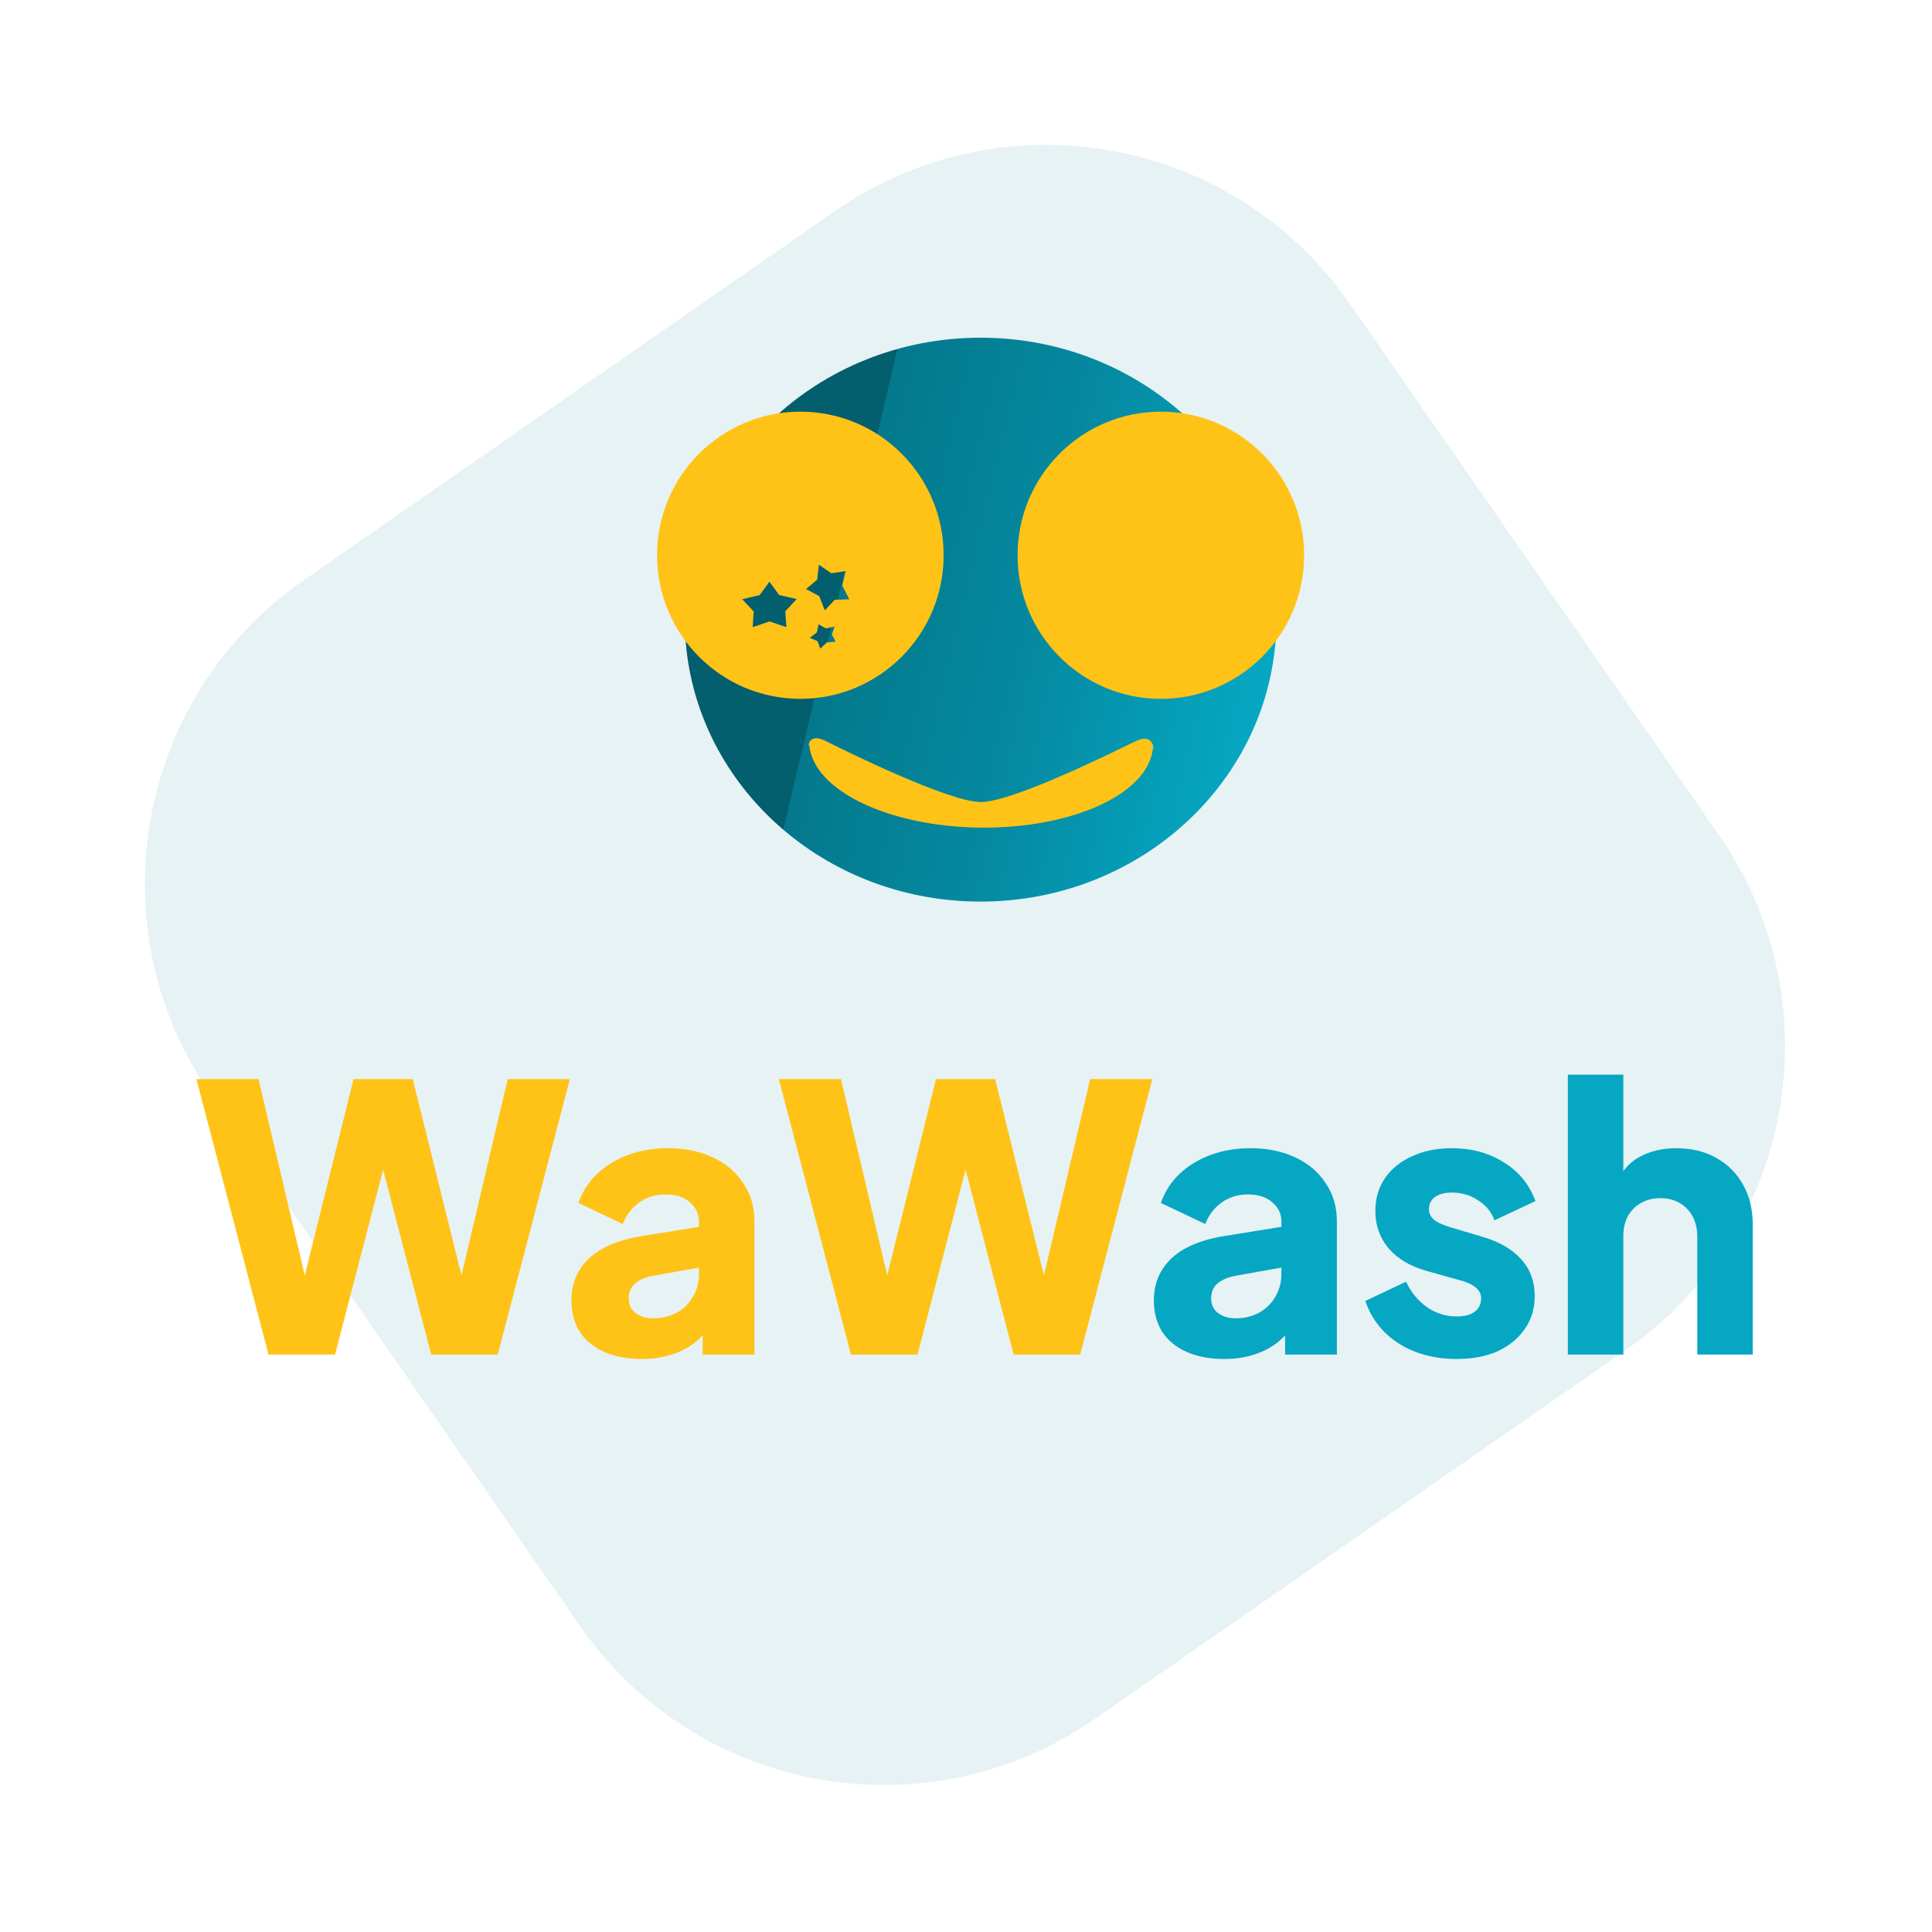
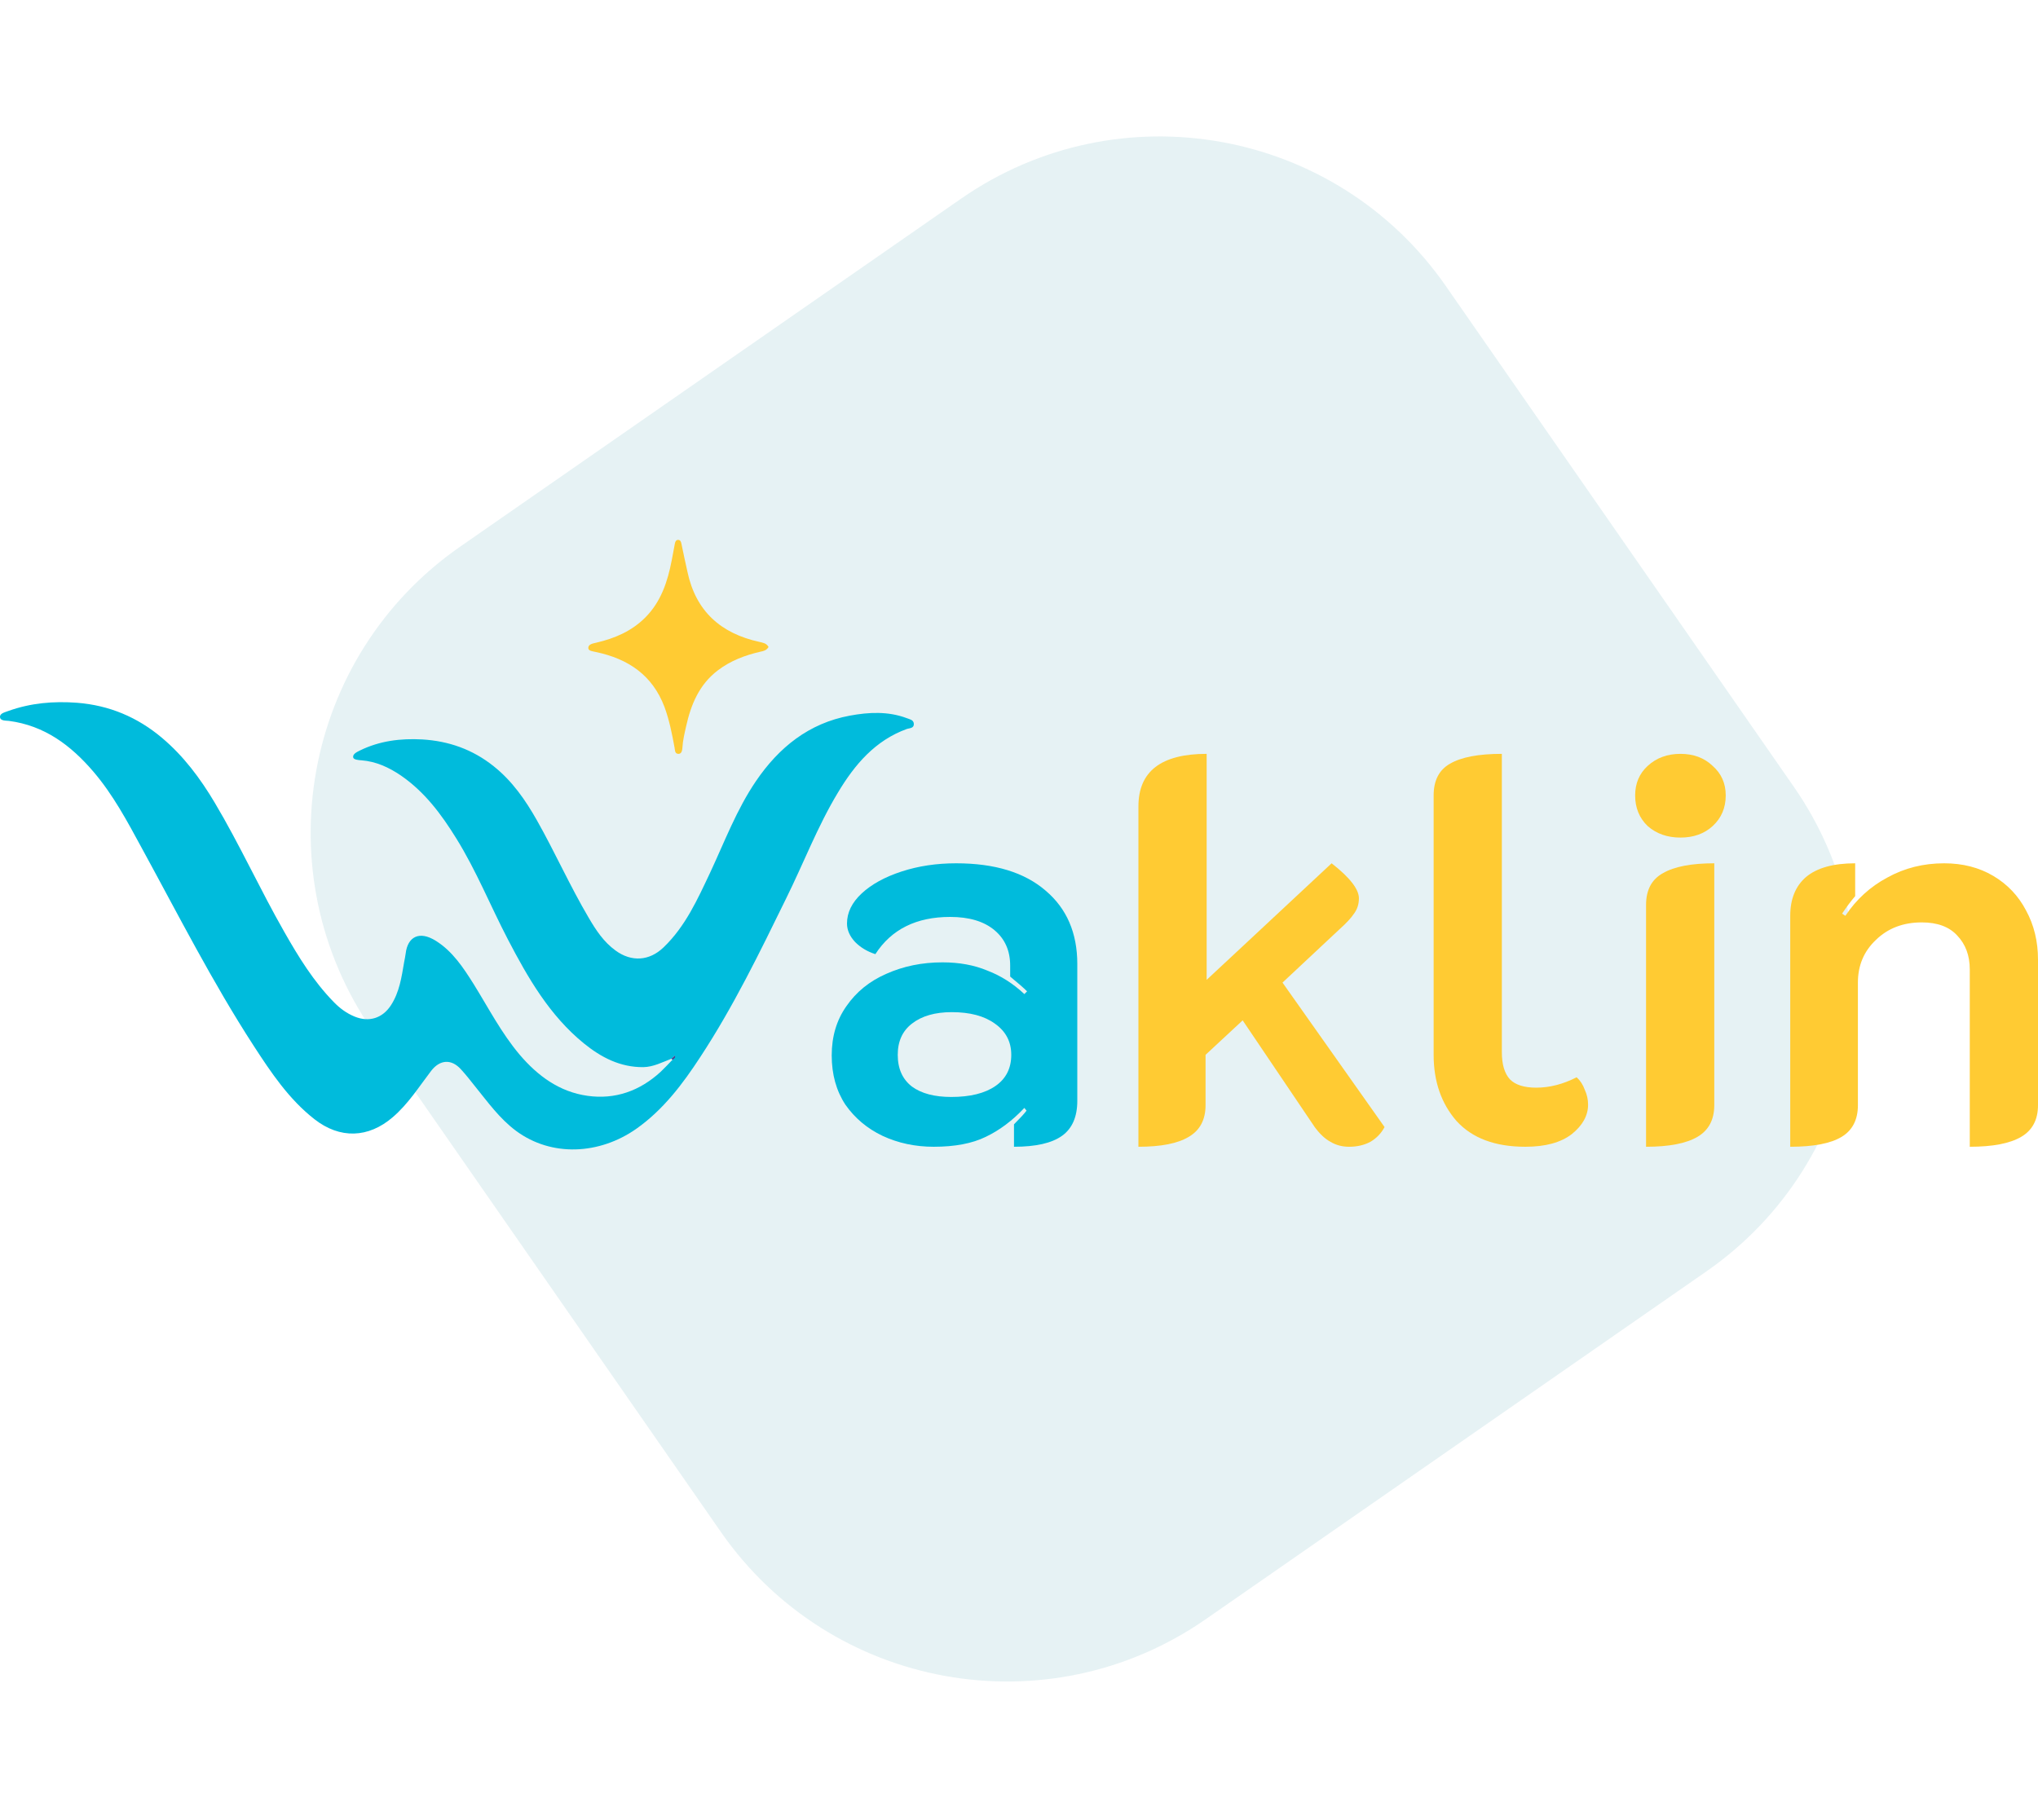
- <svg xmlns="http://www.w3.org/2000/svg" width="209" height="209" viewBox="0 0 209 209" fill="none">
-   <rect x="123.184" width="150" height="150" rx="40" transform="rotate(55.2073 123.184 0)" fill="#04788C" fill-opacity="0.1" />
-   <path d="M138.08 67.032C138.08 83.877 123.753 97.532 106.08 97.532C88.406 97.532 74.08 83.877 74.08 67.032C74.08 50.187 88.406 36.532 106.08 36.532C123.753 36.532 138.08 50.187 138.08 67.032Z" fill="url(#paint0_linear_192_198)" />
-   <path fill-rule="evenodd" clip-rule="evenodd" d="M86.58 44.532C95.141 44.532 102.08 51.487 102.08 60.066C102.08 68.645 95.141 75.6 86.58 75.6C78.019 75.6 71.08 68.645 71.08 60.066C71.08 51.487 78.019 44.532 86.58 44.532ZM88.368 68.414L87.596 69.004L88.435 69.357L88.739 70.166L89.44 69.504L90.399 69.413L89.993 68.651L90.282 67.786L89.331 67.977L88.55 67.533L88.368 68.414ZM82.179 64.378L80.289 64.819L81.531 66.141L81.424 67.851L83.245 67.224L85.069 67.841L84.951 66.13L86.186 64.801L84.293 64.371L83.232 62.933L82.179 64.378ZM88.397 62.714L87.192 63.723L88.623 64.486L89.224 66.035L90.304 64.883L91.88 64.83L91.116 63.356L91.489 61.775L89.937 62.015L88.592 61.09L88.397 62.714Z" fill="#FFC317" />
-   <path d="M141.08 60.066C141.08 68.645 134.14 75.6 125.579 75.6C117.018 75.6 110.079 68.645 110.079 60.066C110.079 51.487 117.018 44.532 125.579 44.532C134.14 44.532 141.08 51.487 141.08 60.066Z" fill="#FFC317" />
-   <path d="M87.532 80.175C87.506 82.601 89.44 84.95 92.909 86.704C96.378 88.459 101.098 89.475 106.031 89.53C110.964 89.584 115.705 88.673 119.212 86.996C122.719 85.318 124.705 83.013 124.731 80.587C124.713 82.279 125.316 79.005 122.871 80.175C120.425 81.345 109.502 86.799 106.062 86.761C102.622 86.723 91.773 81.398 89.354 80.175C86.934 78.952 87.514 81.867 87.532 80.175Z" fill="#FFC317" />
-   <path d="M29.046 146.532L21.246 116.732H27.966L33.846 141.692H32.046L38.246 116.732H44.646L50.846 141.692H49.046L54.926 116.732H61.646L53.846 146.532H46.646L40.406 122.532H42.486L36.246 146.532H29.046ZM69.454 147.012C67.88 147.012 66.52 146.759 65.374 146.252C64.227 145.745 63.347 145.025 62.734 144.092C62.12 143.132 61.814 141.999 61.814 140.692C61.814 139.465 62.094 138.385 62.654 137.452C63.214 136.492 64.067 135.692 65.214 135.052C66.387 134.412 67.84 133.959 69.574 133.692L76.254 132.612V137.012L70.654 138.012C69.8 138.172 69.147 138.452 68.694 138.852C68.24 139.225 68.014 139.772 68.014 140.492C68.014 141.159 68.267 141.679 68.774 142.052C69.28 142.425 69.907 142.612 70.654 142.612C71.64 142.612 72.507 142.399 73.254 141.972C74 141.545 74.574 140.972 74.974 140.252C75.4 139.505 75.614 138.692 75.614 137.812V132.132C75.614 131.305 75.28 130.612 74.614 130.052C73.974 129.492 73.094 129.212 71.974 129.212C70.907 129.212 69.96 129.505 69.134 130.092C68.334 130.679 67.747 131.452 67.374 132.412L62.574 130.132C63 128.905 63.68 127.852 64.614 126.972C65.547 126.092 66.667 125.412 67.974 124.932C69.28 124.452 70.707 124.212 72.254 124.212C74.094 124.212 75.72 124.545 77.134 125.212C78.547 125.879 79.64 126.812 80.414 128.012C81.214 129.185 81.614 130.559 81.614 132.132V146.532H76.014V143.012L77.374 142.772C76.734 143.732 76.027 144.532 75.254 145.172C74.48 145.785 73.614 146.239 72.654 146.532C71.694 146.852 70.627 147.012 69.454 147.012ZM92.054 146.532L84.254 116.732H90.974L96.854 141.692H95.054L101.254 116.732H107.654L113.854 141.692H112.054L117.934 116.732H124.654L116.854 146.532H109.654L103.414 122.532H105.494L99.254 146.532H92.054Z" fill="#FFC317" />
-   <path d="M132.461 147.012C130.888 147.012 129.528 146.759 128.381 146.252C127.235 145.745 126.355 145.025 125.741 144.092C125.128 143.132 124.821 141.999 124.821 140.692C124.821 139.465 125.101 138.385 125.661 137.452C126.221 136.492 127.075 135.692 128.221 135.052C129.395 134.412 130.848 133.959 132.581 133.692L139.261 132.612V137.012L133.661 138.012C132.808 138.172 132.155 138.452 131.701 138.852C131.248 139.225 131.021 139.772 131.021 140.492C131.021 141.159 131.275 141.679 131.781 142.052C132.288 142.425 132.915 142.612 133.661 142.612C134.648 142.612 135.515 142.399 136.261 141.972C137.008 141.545 137.581 140.972 137.981 140.252C138.408 139.505 138.621 138.692 138.621 137.812V132.132C138.621 131.305 138.288 130.612 137.621 130.052C136.981 129.492 136.101 129.212 134.981 129.212C133.915 129.212 132.968 129.505 132.141 130.092C131.341 130.679 130.755 131.452 130.381 132.412L125.581 130.132C126.008 128.905 126.688 127.852 127.621 126.972C128.555 126.092 129.675 125.412 130.981 124.932C132.288 124.452 133.715 124.212 135.261 124.212C137.101 124.212 138.728 124.545 140.141 125.212C141.555 125.879 142.648 126.812 143.421 128.012C144.221 129.185 144.621 130.559 144.621 132.132V146.532H139.021V143.012L140.381 142.772C139.741 143.732 139.035 144.532 138.261 145.172C137.488 145.785 136.621 146.239 135.661 146.532C134.701 146.852 133.635 147.012 132.461 147.012ZM157.582 147.012C155.182 147.012 153.088 146.452 151.302 145.332C149.542 144.185 148.342 142.652 147.702 140.732L152.102 138.652C152.662 139.825 153.422 140.745 154.382 141.412C155.342 142.079 156.408 142.412 157.582 142.412C158.435 142.412 159.088 142.239 159.542 141.892C159.995 141.545 160.222 141.065 160.222 140.452C160.222 140.132 160.142 139.865 159.982 139.652C159.822 139.412 159.582 139.199 159.262 139.012C158.942 138.825 158.542 138.665 158.062 138.532L154.342 137.492C152.555 136.985 151.182 136.172 150.222 135.052C149.262 133.905 148.782 132.559 148.782 131.012C148.782 129.652 149.128 128.465 149.822 127.452C150.515 126.439 151.488 125.652 152.742 125.092C153.995 124.505 155.435 124.212 157.062 124.212C159.195 124.212 161.062 124.719 162.662 125.732C164.288 126.719 165.435 128.119 166.102 129.932L161.662 132.012C161.342 131.105 160.755 130.385 159.902 129.852C159.075 129.292 158.128 129.012 157.062 129.012C156.288 129.012 155.675 129.172 155.222 129.492C154.795 129.812 154.582 130.252 154.582 130.812C154.582 131.105 154.662 131.372 154.822 131.612C154.982 131.852 155.235 132.065 155.582 132.252C155.955 132.439 156.408 132.612 156.942 132.772L160.422 133.812C162.235 134.345 163.622 135.159 164.582 136.252C165.542 137.319 166.022 138.639 166.022 140.212C166.022 141.572 165.662 142.759 164.942 143.772C164.248 144.785 163.275 145.585 162.022 146.172C160.768 146.732 159.288 147.012 157.582 147.012ZM169.608 146.532V116.252H175.608V129.012L174.888 128.052C175.394 126.745 176.208 125.785 177.328 125.172C178.474 124.532 179.808 124.212 181.328 124.212C182.981 124.212 184.421 124.559 185.648 125.252C186.901 125.945 187.874 126.919 188.568 128.172C189.261 129.399 189.608 130.839 189.608 132.492V146.532H183.608V133.772C183.608 132.919 183.434 132.185 183.088 131.572C182.768 130.959 182.301 130.479 181.688 130.132C181.101 129.785 180.408 129.612 179.608 129.612C178.834 129.612 178.141 129.785 177.528 130.132C176.914 130.479 176.434 130.959 176.088 131.572C175.768 132.185 175.608 132.919 175.608 133.772V146.532H169.608Z" fill="#06A7C3" />
+ <svg xmlns="http://www.w3.org/2000/svg" width="234" height="209" viewBox="0 0 234 209" fill="none">
+   <rect x="143.184" width="150" height="150" rx="40" transform="rotate(55.2073 143.184 0)" fill="#04788C" fill-opacity="0.1" />
+   <path d="M77.081 121.588C76.031 121.991 75.026 122.528 73.865 122.551C71.208 122.573 69.02 121.431 67.033 119.818C63.103 116.615 60.624 112.313 58.325 107.9C56.315 104.047 54.685 99.97 52.385 96.274C50.666 93.496 48.746 90.92 45.999 89.038C44.637 88.12 43.186 87.448 41.511 87.314C41.154 87.291 40.596 87.246 40.551 86.978C40.484 86.597 40.953 86.373 41.31 86.194C43.588 85.073 45.999 84.782 48.478 84.917C51.514 85.096 54.261 86.059 56.672 87.986C58.816 89.688 60.334 91.883 61.652 94.213C63.728 97.887 65.448 101.762 67.591 105.391C68.417 106.803 69.31 108.169 70.672 109.155C72.503 110.499 74.558 110.365 76.188 108.796C78.711 106.377 80.095 103.263 81.546 100.194C83.199 96.655 84.583 92.959 86.794 89.71C89.428 85.835 92.867 83.057 97.578 82.184C99.766 81.78 101.977 81.668 104.121 82.475C104.456 82.609 104.88 82.654 104.924 83.102C104.969 83.64 104.433 83.617 104.143 83.707C100.481 85.029 98.136 87.806 96.216 91.01C93.872 94.885 92.264 99.141 90.254 103.196C87.218 109.401 84.204 115.606 80.408 121.386C78.376 124.5 76.143 127.457 73.061 129.63C68.819 132.609 63.326 132.878 59.262 129.876C57.364 128.465 56.025 126.583 54.573 124.791C54.038 124.119 53.502 123.425 52.921 122.797C51.827 121.588 50.51 121.677 49.505 122.977C48.098 124.813 46.87 126.785 45.084 128.308C42.293 130.705 39.033 130.817 36.108 128.532C33.16 126.225 31.128 123.178 29.119 120.087C24.385 112.784 20.455 105.033 16.28 97.394C14.628 94.348 12.998 91.279 10.72 88.613C8.13 85.589 5.116 83.326 1.029 82.788C0.695 82.744 0.047 82.811 0.002 82.363C-0.042 81.915 0.561 81.803 0.962 81.646C3.53 80.728 6.143 80.504 8.844 80.705C12.551 80.996 15.789 82.363 18.602 84.737C21.081 86.821 23.001 89.397 24.653 92.175C27.534 97.013 29.856 102.143 32.647 107.027C34.277 109.894 35.996 112.694 38.318 115.069C39.01 115.786 39.792 116.368 40.73 116.749C42.382 117.421 43.923 116.928 44.883 115.45C45.865 113.949 46.111 112.201 46.401 110.499C46.468 110.163 46.535 109.827 46.58 109.491C46.803 107.609 48.12 106.825 50.063 108.057C51.983 109.267 53.211 111.149 54.395 113.03C56.092 115.763 57.566 118.631 59.664 121.117C61.741 123.559 64.242 125.396 67.457 125.844C70.628 126.292 73.463 125.284 75.853 123.089C76.322 122.64 76.768 122.17 77.215 121.7C77.349 121.565 77.55 121.498 77.46 121.229C77.349 121.364 77.215 121.476 77.081 121.588Z" fill="#00BBDC" />
+   <path d="M88.245 74.298C88.022 74.679 87.687 74.769 87.329 74.836C85.566 75.239 83.891 75.866 82.417 76.987C80.274 78.622 79.336 80.907 78.778 83.416C78.599 84.222 78.398 85.029 78.353 85.88C78.331 86.126 78.286 86.574 77.907 86.574C77.505 86.574 77.505 86.216 77.46 85.902C77.17 84.312 76.857 82.721 76.299 81.198C74.915 77.524 72.124 75.665 68.439 74.881C68.06 74.791 67.546 74.769 67.546 74.41C67.546 73.962 68.105 73.895 68.462 73.805C70.583 73.313 72.526 72.484 74.089 70.916C75.897 69.101 76.656 66.794 77.125 64.352C77.237 63.725 77.371 63.098 77.483 62.448C77.527 62.202 77.617 62 77.862 62C78.108 62 78.197 62.202 78.242 62.448C78.465 63.523 78.688 64.599 78.934 65.674C79.894 70.199 82.774 72.753 87.195 73.716C87.553 73.805 87.999 73.85 88.245 74.298Z" fill="#FFCB33" />
+   <path d="M77.081 121.588C77.215 121.476 77.349 121.364 77.483 121.229C77.594 121.498 77.371 121.588 77.237 121.7C77.192 121.677 77.125 121.632 77.081 121.588Z" fill="url(#paint0_linear_192_198)" />
+   <path d="M107.214 131.694C105.083 131.694 103.12 131.275 101.324 130.437C99.569 129.599 98.149 128.405 97.063 126.855C96.018 125.263 95.496 123.378 95.496 121.199C95.496 119.021 96.06 117.135 97.188 115.543C98.316 113.909 99.841 112.673 101.762 111.835C103.726 110.956 105.877 110.516 108.216 110.516C110.138 110.516 111.851 110.83 113.355 111.458C114.9 112.045 116.321 112.946 117.616 114.161L117.929 113.846C117.553 113.469 116.905 112.904 115.986 112.15V110.893C115.986 109.175 115.381 107.813 114.169 106.808C112.958 105.802 111.266 105.3 109.094 105.3C105.209 105.3 102.347 106.724 100.509 109.573C99.59 109.28 98.817 108.819 98.191 108.19C97.564 107.52 97.251 106.808 97.251 106.054C97.251 104.797 97.815 103.645 98.942 102.597C100.07 101.55 101.595 100.712 103.517 100.084C105.438 99.455 107.527 99.141 109.783 99.141C114.211 99.141 117.636 100.188 120.059 102.283C122.482 104.336 123.694 107.143 123.694 110.704V126.415C123.694 128.259 123.109 129.599 121.939 130.437C120.77 131.275 118.931 131.694 116.425 131.694V129.118C117.135 128.405 117.616 127.882 117.866 127.546L117.616 127.232C116.237 128.699 114.754 129.809 113.167 130.563C111.621 131.317 109.637 131.694 107.214 131.694ZM109.219 125.975C111.391 125.975 113.083 125.556 114.295 124.718C115.506 123.881 116.112 122.687 116.112 121.136C116.112 119.628 115.485 118.434 114.232 117.554C113.02 116.674 111.37 116.235 109.282 116.235C107.36 116.235 105.835 116.674 104.707 117.554C103.621 118.392 103.078 119.586 103.078 121.136C103.078 122.728 103.621 123.943 104.707 124.781C105.793 125.577 107.297 125.975 109.219 125.975Z" fill="#00BBDC" />
+   <path d="M158.973 129.432C158.597 130.144 158.054 130.71 157.344 131.129C156.634 131.506 155.819 131.694 154.9 131.694C154.106 131.694 153.396 131.506 152.77 131.129C152.143 130.793 151.537 130.228 150.952 129.432L142.681 117.177L138.42 121.136V126.918C138.42 128.594 137.773 129.809 136.478 130.563C135.224 131.317 133.303 131.694 130.713 131.694V92.605C130.713 88.583 133.324 86.572 138.546 86.572V112.527L152.895 99.141C154.984 100.775 156.028 102.116 156.028 103.163C156.028 103.833 155.84 104.42 155.464 104.923C155.13 105.425 154.587 106.012 153.835 106.682L147.255 112.841L158.973 129.432Z" fill="#FFCB33" />
+   <path d="M175.135 131.694C171.668 131.694 169.036 130.71 167.24 128.74C165.485 126.729 164.608 124.195 164.608 121.136V91.348C164.608 89.63 165.234 88.415 166.488 87.703C167.783 86.949 169.767 86.572 172.44 86.572V120.822C172.44 122.247 172.754 123.294 173.38 123.964C174.007 124.593 175.01 124.907 176.388 124.907C177.934 124.907 179.479 124.509 181.025 123.713C181.443 124.09 181.756 124.572 181.965 125.158C182.216 125.703 182.341 126.269 182.341 126.855C182.341 128.112 181.714 129.243 180.461 130.249C179.208 131.212 177.433 131.694 175.135 131.694Z" fill="#FFCB33" />
+   <path d="M192.945 96.187C191.442 96.187 190.188 95.747 189.186 94.868C188.225 93.946 187.745 92.773 187.745 91.348C187.745 89.966 188.225 88.835 189.186 87.955C190.188 87.033 191.442 86.572 192.945 86.572C194.449 86.572 195.682 87.033 196.642 87.955C197.645 88.835 198.146 89.966 198.146 91.348C198.146 92.773 197.645 93.946 196.642 94.868C195.682 95.747 194.449 96.187 192.945 96.187ZM188.998 103.917C188.998 102.199 189.645 100.984 190.94 100.272C192.235 99.518 194.199 99.141 196.83 99.141V126.918C196.83 128.594 196.183 129.809 194.888 130.563C193.593 131.317 191.63 131.694 188.998 131.694V103.917Z" fill="#FFCB33" />
+   <path d="M205.552 105.174C205.552 103.247 206.157 101.759 207.369 100.712C208.622 99.665 210.502 99.141 213.008 99.141V102.912C212.507 103.498 212.006 104.168 211.505 104.923L211.88 105.174C213.134 103.289 214.742 101.822 216.705 100.775C218.669 99.686 220.841 99.141 223.222 99.141C225.353 99.141 227.233 99.623 228.862 100.586C230.491 101.55 231.744 102.87 232.621 104.545C233.54 106.221 234 108.107 234 110.201V126.918C234 128.594 233.353 129.809 232.057 130.563C230.762 131.317 228.799 131.694 226.167 131.694V111.333C226.167 109.741 225.687 108.442 224.726 107.436C223.807 106.431 222.449 105.928 220.653 105.928C218.523 105.928 216.768 106.598 215.39 107.939C214.011 109.238 213.322 110.872 213.322 112.841V126.918C213.322 128.594 212.695 129.809 211.442 130.563C210.189 131.317 208.225 131.694 205.552 131.694V105.174Z" fill="#FFCB33" />
  <defs>
-     <linearGradient id="paint0_linear_192_198" x1="145.265" y1="93.993" x2="57.394" y2="73.103" gradientUnits="userSpaceOnUse">
-       <stop stop-color="#06B6D4" />
-       <stop offset="0.428" stop-color="#0589A0" />
-       <stop offset="0.663" stop-color="#04788C" />
-       <stop offset="0.663" stop-color="#035E6E" />
+     <linearGradient id="paint0_linear_192_198" x1="0.109" y1="100.24" x2="232.37" y2="100.24" gradientUnits="userSpaceOnUse">
+       <stop stop-color="#464EA1" />
+       <stop offset="1" stop-color="#2B2976" />
    </linearGradient>
  </defs>
</svg>
